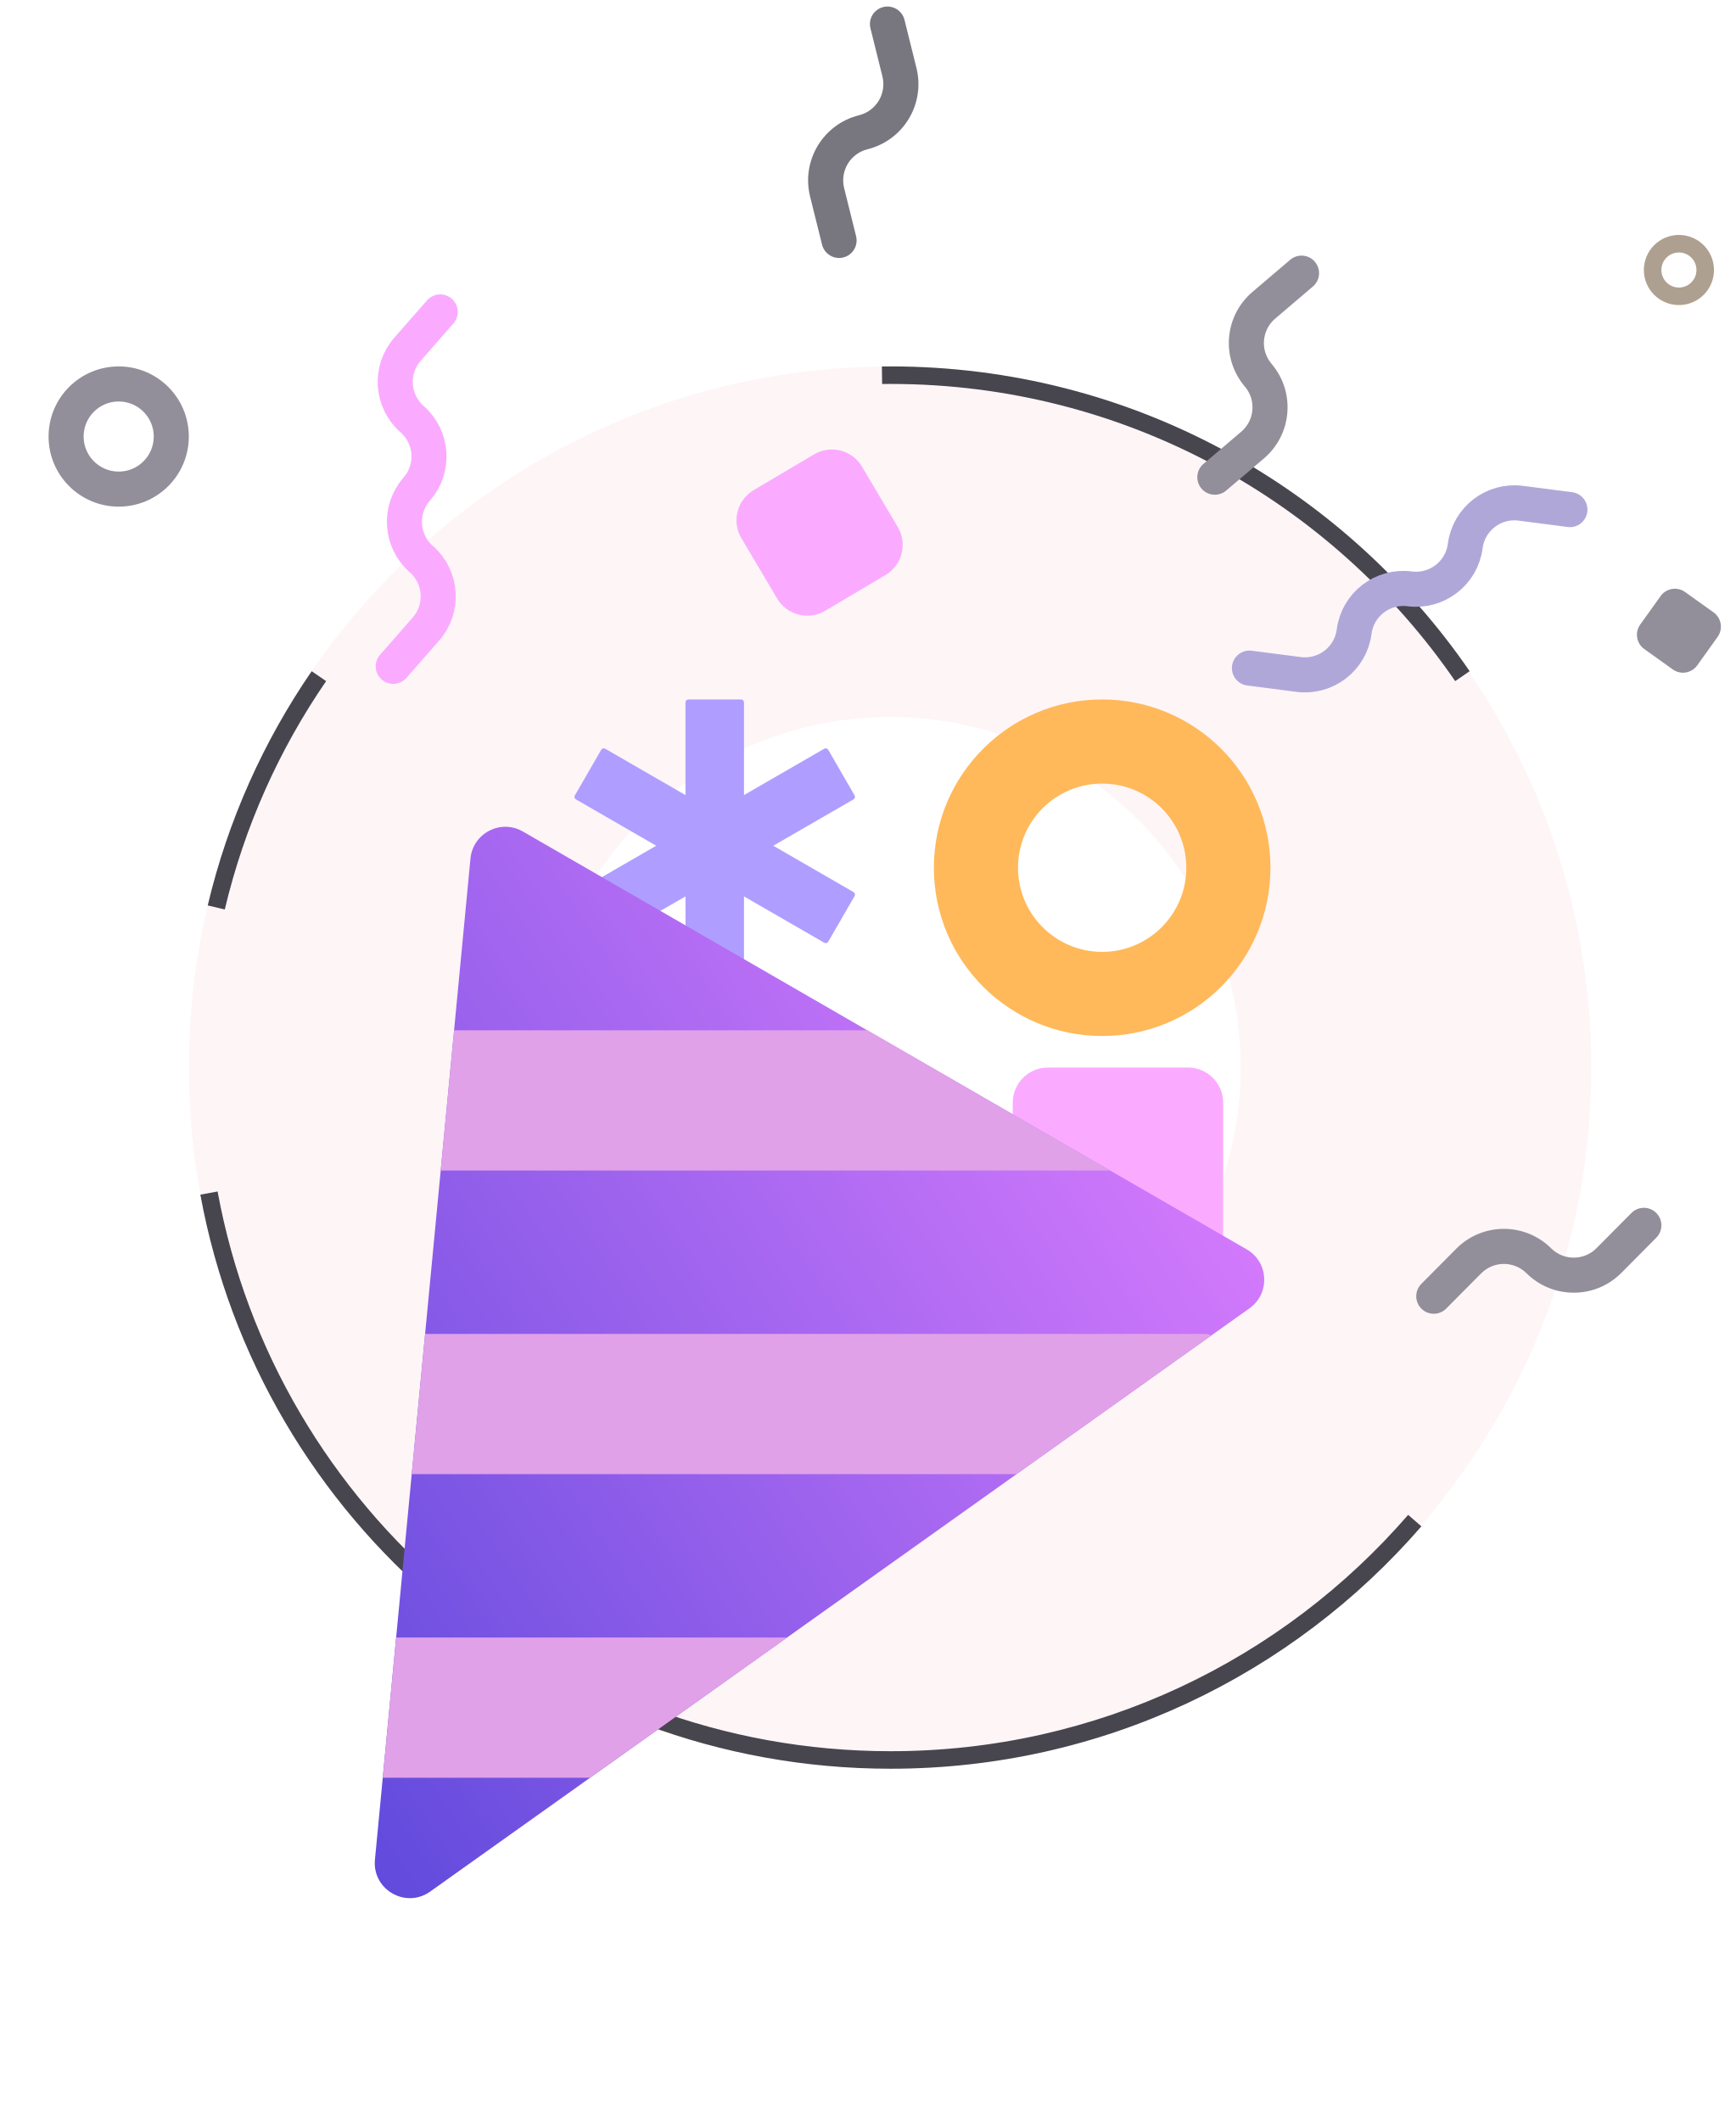
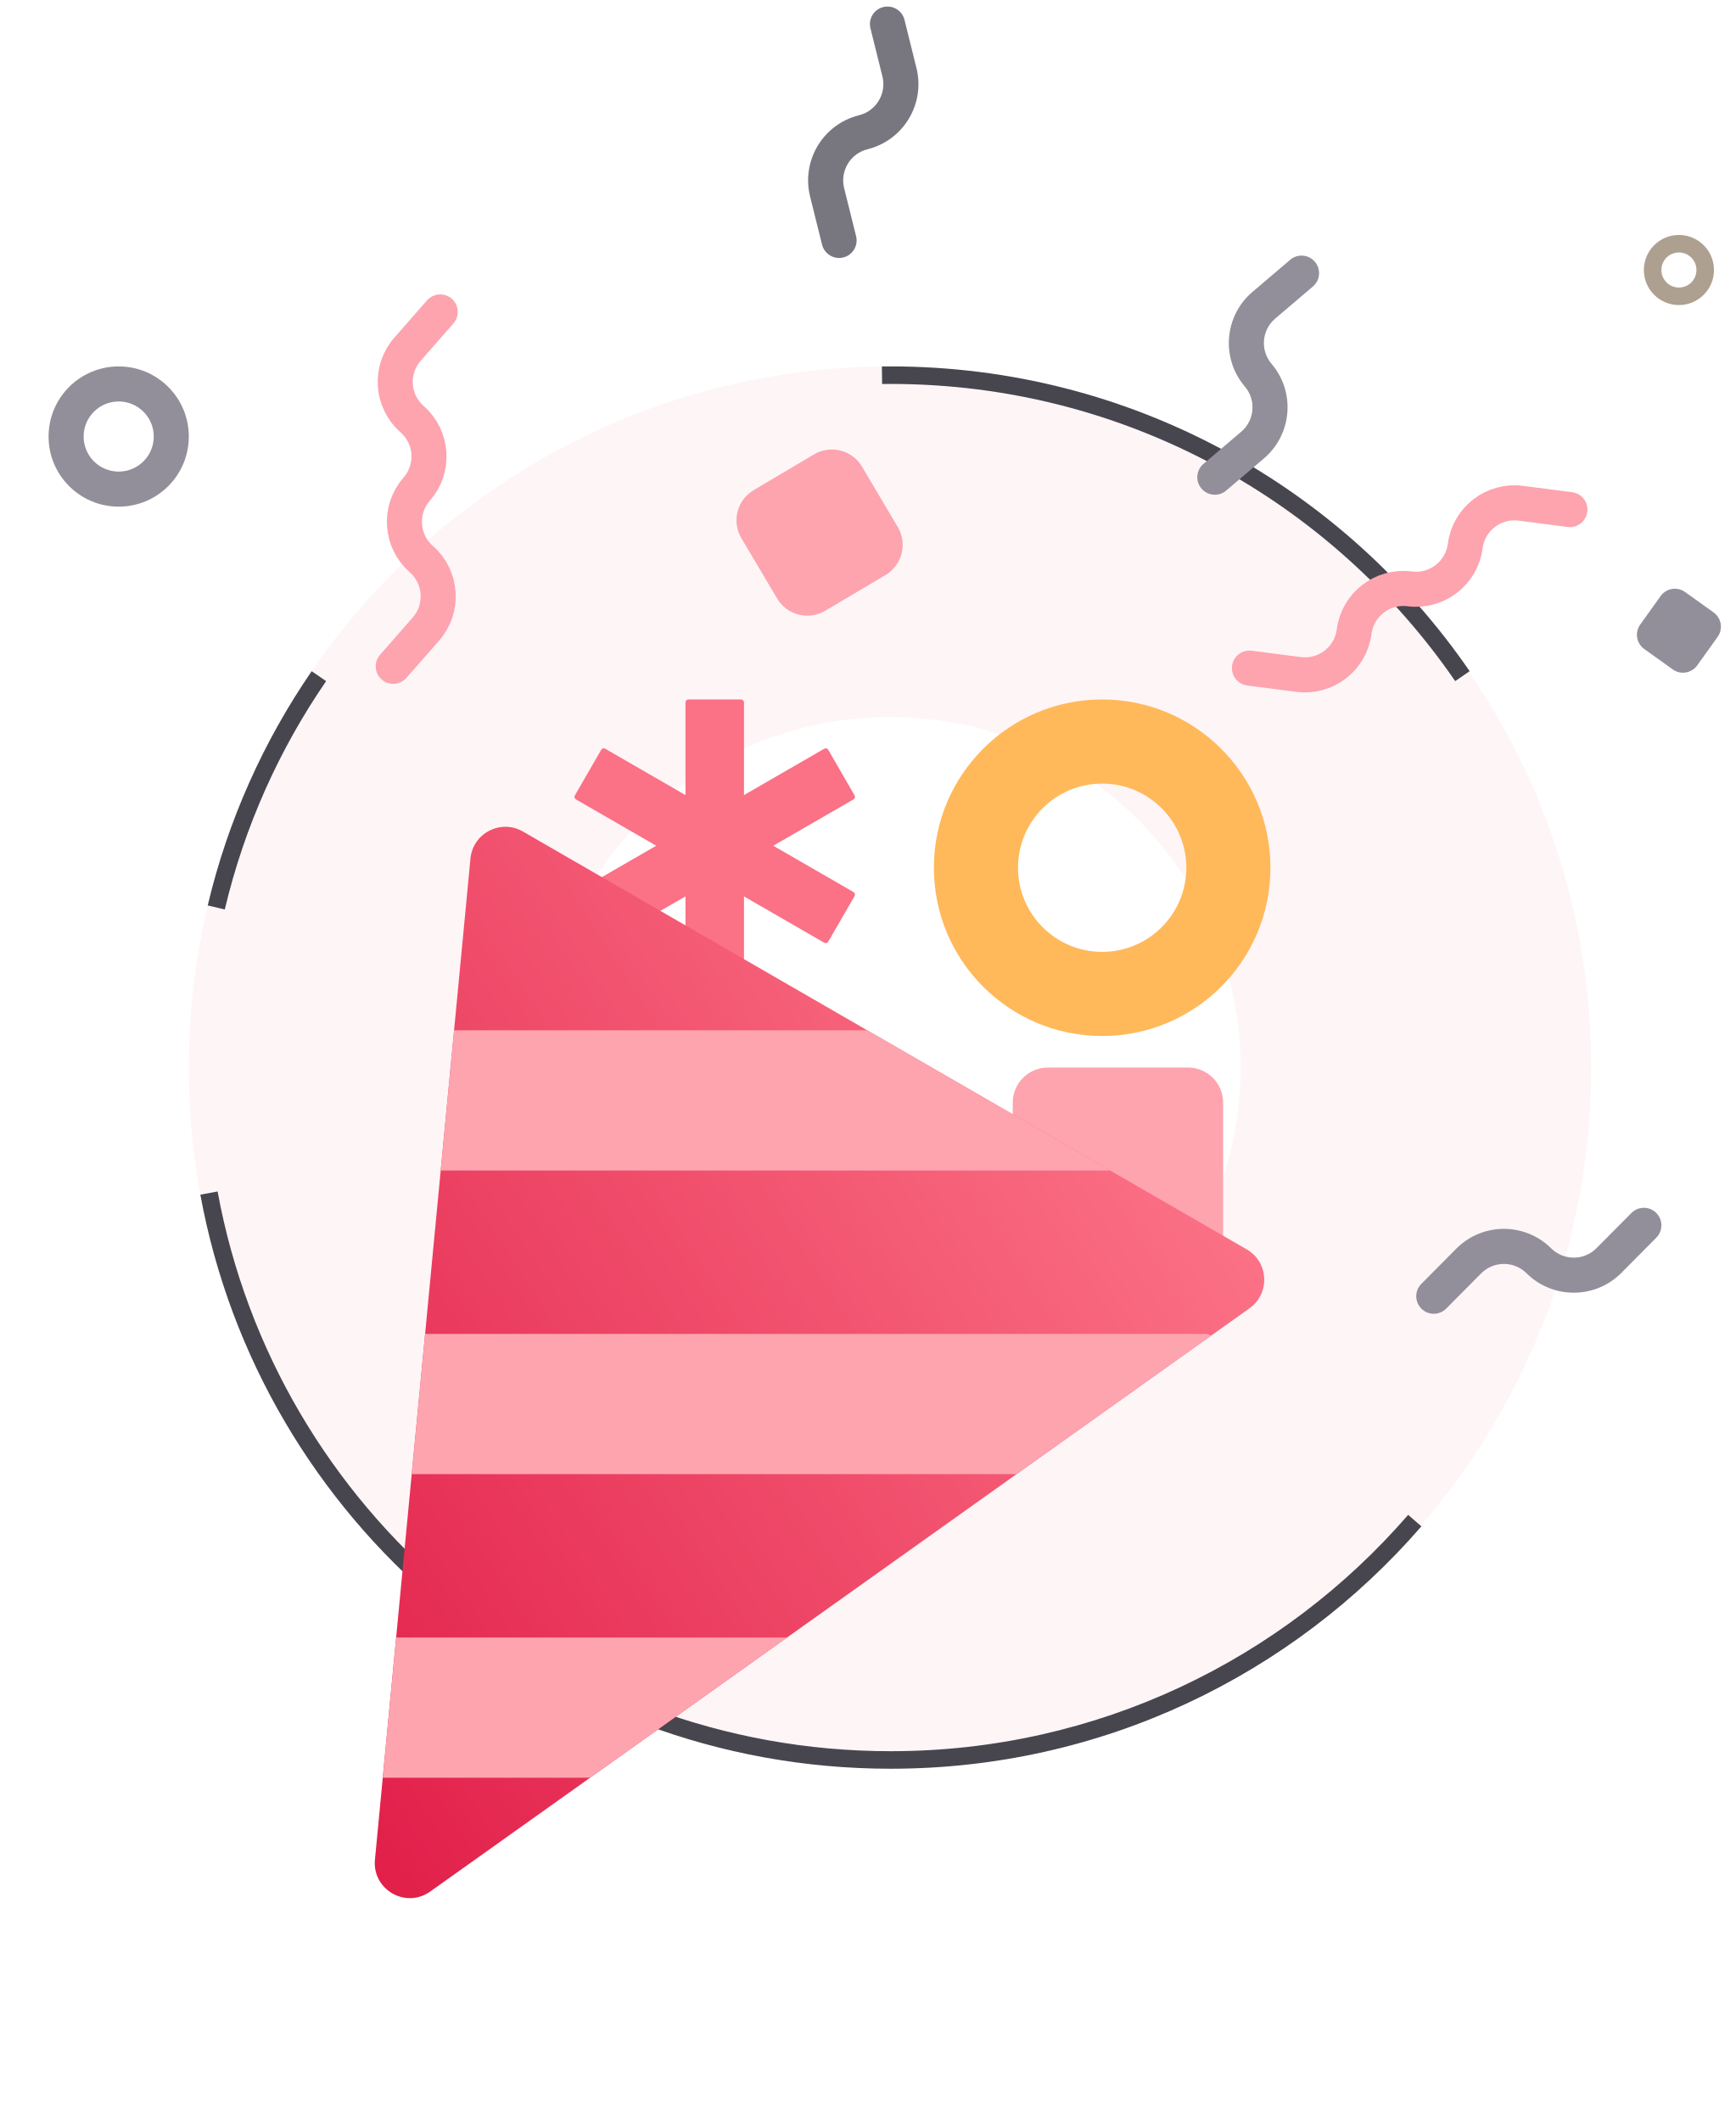
<svg xmlns="http://www.w3.org/2000/svg" width="198" height="242" viewBox="0 0 198 242" fill="none">
  <path fill-rule="evenodd" clip-rule="evenodd" d="M101.542 201.807C145.724 201.807 181.542 165.989 181.542 121.807C181.542 77.624 145.724 41.807 101.542 41.807C57.359 41.807 21.541 77.624 21.541 121.807C21.541 165.989 57.359 201.807 101.542 201.807ZM101.542 161.807C123.633 161.807 141.542 143.898 141.542 121.807C141.542 99.715 123.633 81.807 101.542 81.807C79.45 81.807 61.541 99.715 61.541 121.807C61.541 143.898 79.45 161.807 101.542 161.807Z" fill="#f8beca" fill-opacity="0.16" />
  <path fill-rule="evenodd" clip-rule="evenodd" d="M101.612 43.807C101.286 43.807 100.961 43.809 100.636 43.813L100.612 41.813C100.945 41.809 101.278 41.807 101.612 41.807C129.035 41.807 153.237 55.582 167.666 76.582L166.017 77.714C151.946 57.235 128.349 43.807 101.612 43.807ZM37.207 77.714C31.858 85.498 27.887 94.3 25.644 103.768L23.698 103.307C25.999 93.594 30.073 84.565 35.558 76.582L37.207 77.714ZM24.825 135.945C31.482 172.273 63.329 199.807 101.612 199.807C125.195 199.807 146.334 189.36 160.65 172.842L162.161 174.152C147.482 191.09 125.799 201.807 101.612 201.807C62.348 201.807 29.686 173.567 22.858 136.306L24.825 135.945Z" fill="#47464E" />
-   <path d="M44.862 76.027L48.591 71.774C50.65 69.424 50.415 65.85 48.066 63.791C45.717 61.731 45.482 58.157 47.541 55.808C49.601 53.459 49.366 49.885 47.017 47.825C44.667 45.766 44.433 42.192 46.492 39.843L50.221 35.589" stroke="#FAABFF" stroke-width="4" stroke-linecap="round" stroke-linejoin="round" />
-   <rect x="82.541" y="57.963" width="16" height="16" rx="4" transform="rotate(-30.6488 82.5415 57.9629)" fill="#FAABFF" />
+   <path d="M44.862 76.027L48.591 71.774C50.65 69.424 50.415 65.85 48.066 63.791C45.717 61.731 45.482 58.157 47.541 55.808C49.601 53.459 49.366 49.885 47.017 47.825C44.667 45.766 44.433 42.192 46.492 39.843L50.221 35.589" stroke="#fda4af" stroke-width="4" stroke-linecap="round" stroke-linejoin="round" />
+   <rect x="82.541" y="57.963" width="16" height="16" rx="4" transform="rotate(-30.6488 82.5415 57.9629)" fill="#fda4af" />
  <rect x="190.615" y="66.383" width="8" height="8" rx="2" transform="rotate(35.5802 190.615 66.3828)" fill="#928F9A" />
-   <rect x="115.541" y="121.807" width="24" height="24" rx="4" fill="#FAABFF" />
-   <path fill-rule="evenodd" clip-rule="evenodd" d="M78.204 80.14C78.204 79.956 78.353 79.807 78.538 79.807H84.546C84.73 79.807 84.879 79.956 84.879 80.14V90.715L94.036 85.428C94.196 85.336 94.4 85.391 94.492 85.55L97.496 90.753C97.588 90.913 97.534 91.117 97.374 91.209L88.217 96.496L97.374 101.783C97.533 101.875 97.588 102.079 97.496 102.239L94.492 107.442C94.4 107.602 94.195 107.656 94.036 107.564L84.879 102.278V112.851C84.879 113.035 84.73 113.184 84.546 113.184H78.538C78.353 113.184 78.204 113.035 78.204 112.851V102.277L69.046 107.564C68.887 107.656 68.683 107.602 68.591 107.442L65.587 102.239C65.494 102.079 65.549 101.875 65.709 101.783L74.865 96.496L65.708 91.209C65.548 91.117 65.494 90.913 65.586 90.753L68.59 85.55C68.682 85.391 68.886 85.336 69.046 85.428L78.204 90.716V80.14Z" fill="#AF9EFF" />
+   <rect x="115.541" y="121.807" width="24" height="24" rx="4" fill="#fda4af" />
+   <path fill-rule="evenodd" clip-rule="evenodd" d="M78.204 80.14C78.204 79.956 78.353 79.807 78.538 79.807H84.546C84.73 79.807 84.879 79.956 84.879 80.14V90.715L94.036 85.428C94.196 85.336 94.4 85.391 94.492 85.55L97.496 90.753C97.588 90.913 97.534 91.117 97.374 91.209L88.217 96.496L97.374 101.783C97.533 101.875 97.588 102.079 97.496 102.239L94.492 107.442C94.4 107.602 94.195 107.656 94.036 107.564L84.879 102.278V112.851C84.879 113.035 84.73 113.184 84.546 113.184H78.538C78.353 113.184 78.204 113.035 78.204 112.851V102.277L69.046 107.564C68.887 107.656 68.683 107.602 68.591 107.442L65.587 102.239C65.494 102.079 65.549 101.875 65.709 101.783L74.865 96.496L65.708 91.209C65.548 91.117 65.494 90.913 65.586 90.753L68.59 85.55C68.682 85.391 68.886 85.336 69.046 85.428L78.204 90.716V80.14Z" fill="#fb7185" />
  <path fill-rule="evenodd" clip-rule="evenodd" d="M125.741 118.206C136.344 118.206 144.94 109.61 144.94 99.006C144.94 88.403 136.344 79.807 125.741 79.807C115.137 79.807 106.541 88.403 106.541 99.006C106.541 109.61 115.137 118.206 125.741 118.206ZM125.741 108.606C131.043 108.606 135.341 104.308 135.341 99.006C135.341 93.704 131.043 89.406 125.741 89.406C120.439 89.406 116.141 93.704 116.141 99.006C116.141 104.308 120.439 108.606 125.741 108.606Z" fill="#FFB95A" />
  <path fill-rule="evenodd" clip-rule="evenodd" d="M13.541 57.807C17.959 57.807 21.541 54.225 21.541 49.807C21.541 45.388 17.959 41.807 13.541 41.807C9.123 41.807 5.541 45.388 5.541 49.807C5.541 54.225 9.123 57.807 13.541 57.807ZM13.541 53.807C15.75 53.807 17.541 52.016 17.541 49.807C17.541 47.597 15.75 45.807 13.541 45.807C11.332 45.807 9.541 47.597 9.541 49.807C9.541 52.016 11.332 53.807 13.541 53.807Z" fill="#928F9A" />
  <path fill-rule="evenodd" clip-rule="evenodd" d="M191.541 34.807C193.75 34.807 195.541 33.016 195.541 30.807C195.541 28.598 193.75 26.807 191.541 26.807C189.332 26.807 187.541 28.598 187.541 30.807C187.541 33.016 189.332 34.807 191.541 34.807ZM191.541 32.807C192.646 32.807 193.541 31.911 193.541 30.807C193.541 29.702 192.646 28.807 191.541 28.807C190.436 28.807 189.541 29.702 189.541 30.807C189.541 31.911 190.436 32.807 191.541 32.807Z" fill="#AEA090" />
  <path d="M42.775 212.185C42.45 215.597 46.285 217.811 49.077 215.823L142.552 149.272C144.924 147.583 144.754 144.005 142.232 142.549L59.655 94.873C57.132 93.417 53.949 95.058 53.673 97.957L42.775 212.185Z" fill="url(#paint0_linear_5321_35721)" />
  <mask id="mask0_5321_35721" style="mask-type:alpha" maskUnits="userSpaceOnUse" x="42" y="94" width="103" height="123">
-     <path d="M42.776 212.185C42.45 215.597 46.285 217.811 49.077 215.823L142.552 149.272C144.925 147.583 144.755 144.005 142.233 142.549L59.655 94.873C57.133 93.417 53.95 95.058 53.673 97.957L42.776 212.185Z" fill="#AF9EFF" />
+     <path d="M42.776 212.185C42.45 215.597 46.285 217.811 49.077 215.823L142.552 149.272C144.925 147.583 144.755 144.005 142.233 142.549L59.655 94.873C57.133 93.417 53.95 95.058 53.673 97.957L42.776 212.185Z" fill="#fb7185" />
  </mask>
  <g mask="url(#mask0_5321_35721)">
-     <path d="M30.797 118.835C30.797 118.128 31.37 117.555 32.077 117.555H157.517C158.224 117.555 158.797 118.128 158.797 118.835V132.275C158.797 132.982 158.224 133.555 157.517 133.555H32.077C31.37 133.555 30.797 132.982 30.797 132.275V118.835Z" fill="#E0A1E9" />
-     <path d="M10.797 153.476C10.797 152.769 11.37 152.196 12.077 152.196H137.517C138.224 152.196 138.797 152.769 138.797 153.476V166.916C138.797 167.623 138.224 168.196 137.517 168.196H12.077C11.37 168.196 10.797 167.623 10.797 166.916V153.476Z" fill="#E0A1E9" />
-     <path d="M-9.203 188.117C-9.203 187.41 -8.63 186.837 -7.923 186.837H117.517C118.224 186.837 118.797 187.41 118.797 188.117V201.557C118.797 202.264 118.224 202.837 117.517 202.837H-7.923C-8.63 202.837 -9.203 202.264 -9.203 201.557V188.117Z" fill="#E0A1E9" />
+     <path d="M30.797 118.835C30.797 118.128 31.37 117.555 32.077 117.555H157.517C158.224 117.555 158.797 118.128 158.797 118.835V132.275C158.797 132.982 158.224 133.555 157.517 133.555H32.077C31.37 133.555 30.797 132.982 30.797 132.275V118.835Z" fill="#fda4af" />
+     <path d="M10.797 153.476C10.797 152.769 11.37 152.196 12.077 152.196H137.517C138.224 152.196 138.797 152.769 138.797 153.476V166.916C138.797 167.623 138.224 168.196 137.517 168.196H12.077C11.37 168.196 10.797 167.623 10.797 166.916V153.476Z" fill="#fda4af" />
+     <path d="M-9.203 188.117C-9.203 187.41 -8.63 186.837 -7.923 186.837H117.517C118.224 186.837 118.797 187.41 118.797 188.117V201.557C118.797 202.264 118.224 202.837 117.517 202.837H-7.923C-8.63 202.837 -9.203 202.264 -9.203 201.557V188.117Z" fill="#fda4af" />
  </g>
  <path fill-rule="evenodd" clip-rule="evenodd" d="M137.073 55.745C136.357 54.904 136.458 53.642 137.299 52.926L141.606 49.258C143.144 47.949 143.329 45.641 142.019 44.103C139.278 40.884 139.665 36.051 142.885 33.309L147.192 29.642C148.033 28.926 149.295 29.027 150.011 29.868C150.727 30.709 150.626 31.971 149.785 32.687L145.478 36.355C143.941 37.664 143.756 39.972 145.065 41.51C147.807 44.73 147.419 49.562 144.199 52.304L139.892 55.971C139.052 56.687 137.789 56.586 137.073 55.745Z" fill="#928F9A" />
-   <path d="M142.542 76.228L148.152 76.954C151.25 77.355 154.087 75.169 154.488 72.07C154.889 68.972 157.725 66.785 160.824 67.186C163.922 67.587 166.759 65.4 167.16 62.302C167.561 59.204 170.397 57.017 173.496 57.418L179.106 58.144" stroke="#B0A7D9" stroke-width="4" stroke-linecap="round" stroke-linejoin="round" />
+   <path d="M142.542 76.228L148.152 76.954C151.25 77.355 154.087 75.169 154.488 72.07C154.889 68.972 157.725 66.785 160.824 67.186C163.922 67.587 166.759 65.4 167.16 62.302C167.561 59.204 170.397 57.017 173.496 57.418L179.106 58.144" stroke="#fda4af" stroke-width="4" stroke-linecap="round" stroke-linejoin="round" />
  <path fill-rule="evenodd" clip-rule="evenodd" d="M96.209 29.375C97.281 29.108 97.934 28.023 97.668 26.951L96.303 21.462C95.816 19.502 97.01 17.518 98.97 17.03C103.074 16.01 105.573 11.857 104.553 7.753L103.189 2.263C102.922 1.191 101.837 0.538 100.765 0.804C99.693 1.071 99.04 2.156 99.307 3.228L100.671 8.718C101.159 10.678 99.965 12.661 98.005 13.149C93.901 14.169 91.401 18.323 92.421 22.427L93.786 27.916C94.052 28.988 95.137 29.641 96.209 29.375Z" fill="#78767F" />
  <path fill-rule="evenodd" clip-rule="evenodd" d="M162.164 149.316C162.948 150.094 164.214 150.09 164.992 149.306L168.977 145.291C170.4 143.857 172.715 143.849 174.149 145.271C177.15 148.25 181.998 148.232 184.977 145.23L188.962 141.215C189.74 140.431 189.735 139.165 188.951 138.387C188.167 137.609 186.901 137.614 186.123 138.398L182.138 142.413C180.715 143.846 178.4 143.855 176.966 142.432C173.965 139.453 169.117 139.471 166.138 142.473L162.153 146.488C161.375 147.272 161.38 148.538 162.164 149.316Z" fill="#928F9A" />
  <defs>
    <linearGradient id="paint0_linear_5321_35721" x1="41.042" y1="217.307" x2="146.592" y2="148.96" gradientUnits="userSpaceOnUse">
-       <stop stop-color="#5E49DC" />
-       <stop offset="1" stop-color="#D279FC" />
+       <stop stop-color="#e11d48" />
+       <stop offset="1" stop-color="#fb7185" />
    </linearGradient>
  </defs>
</svg>
